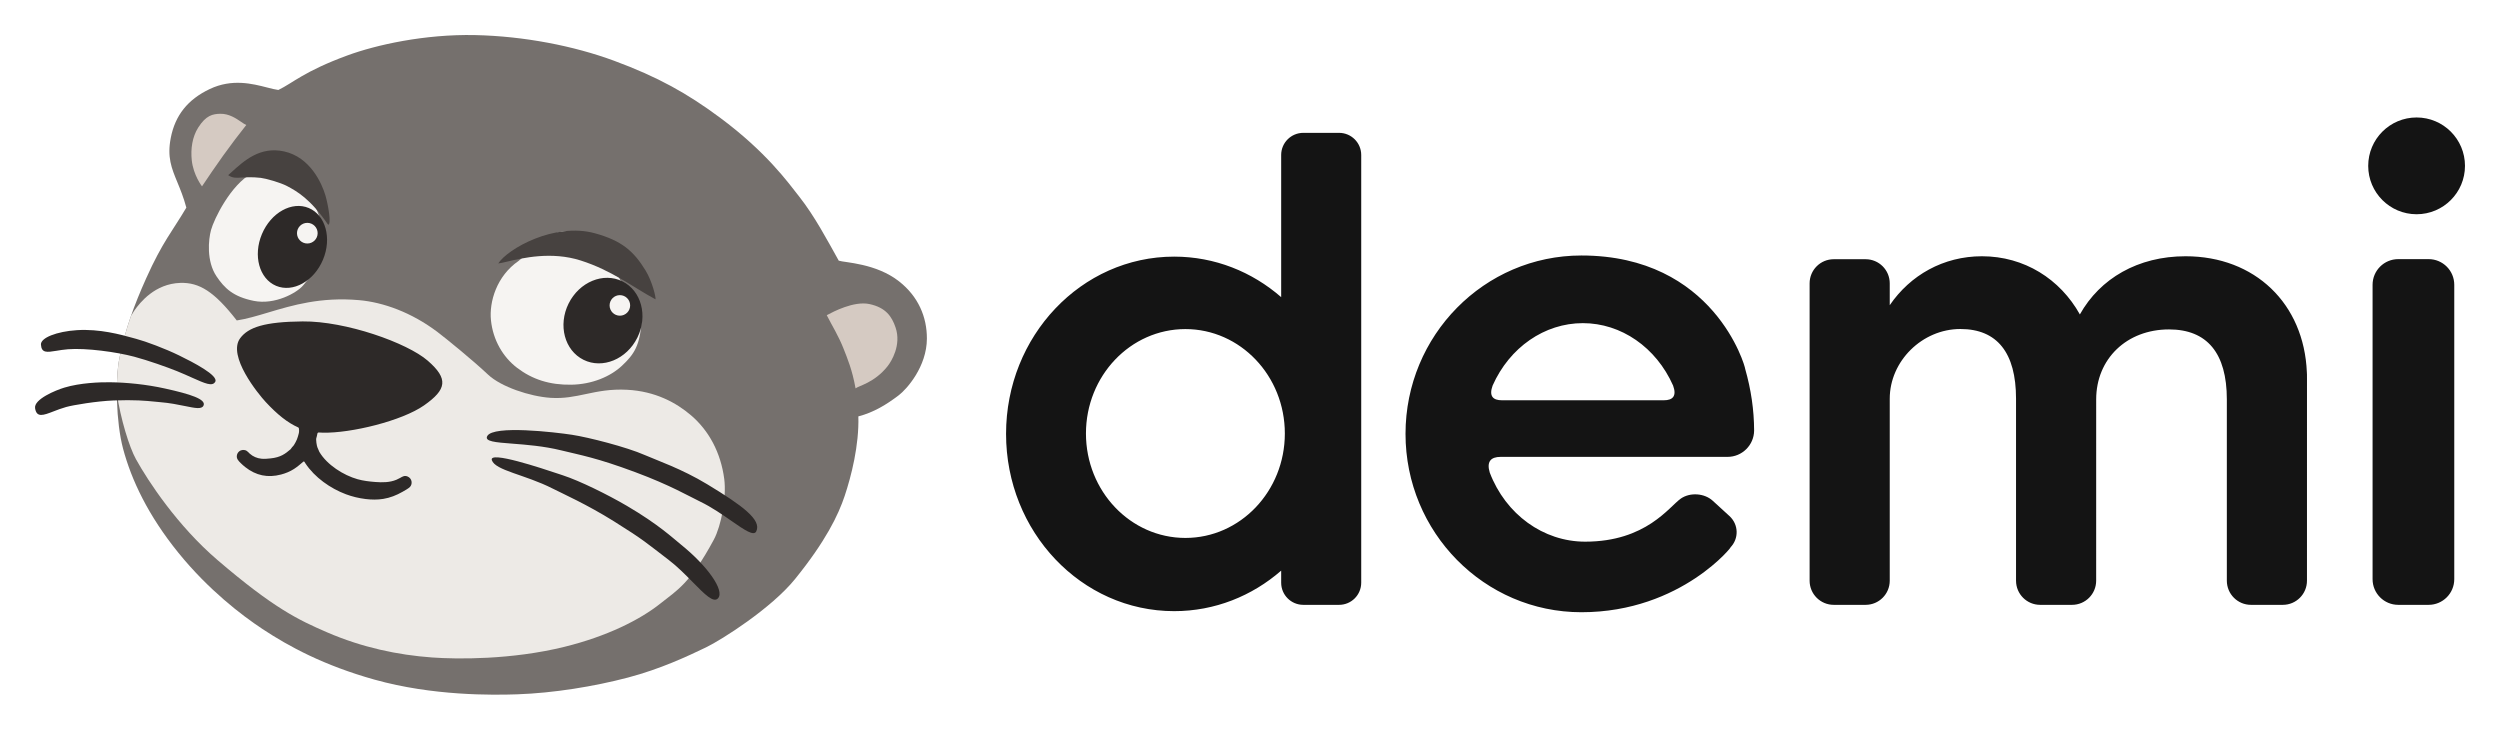
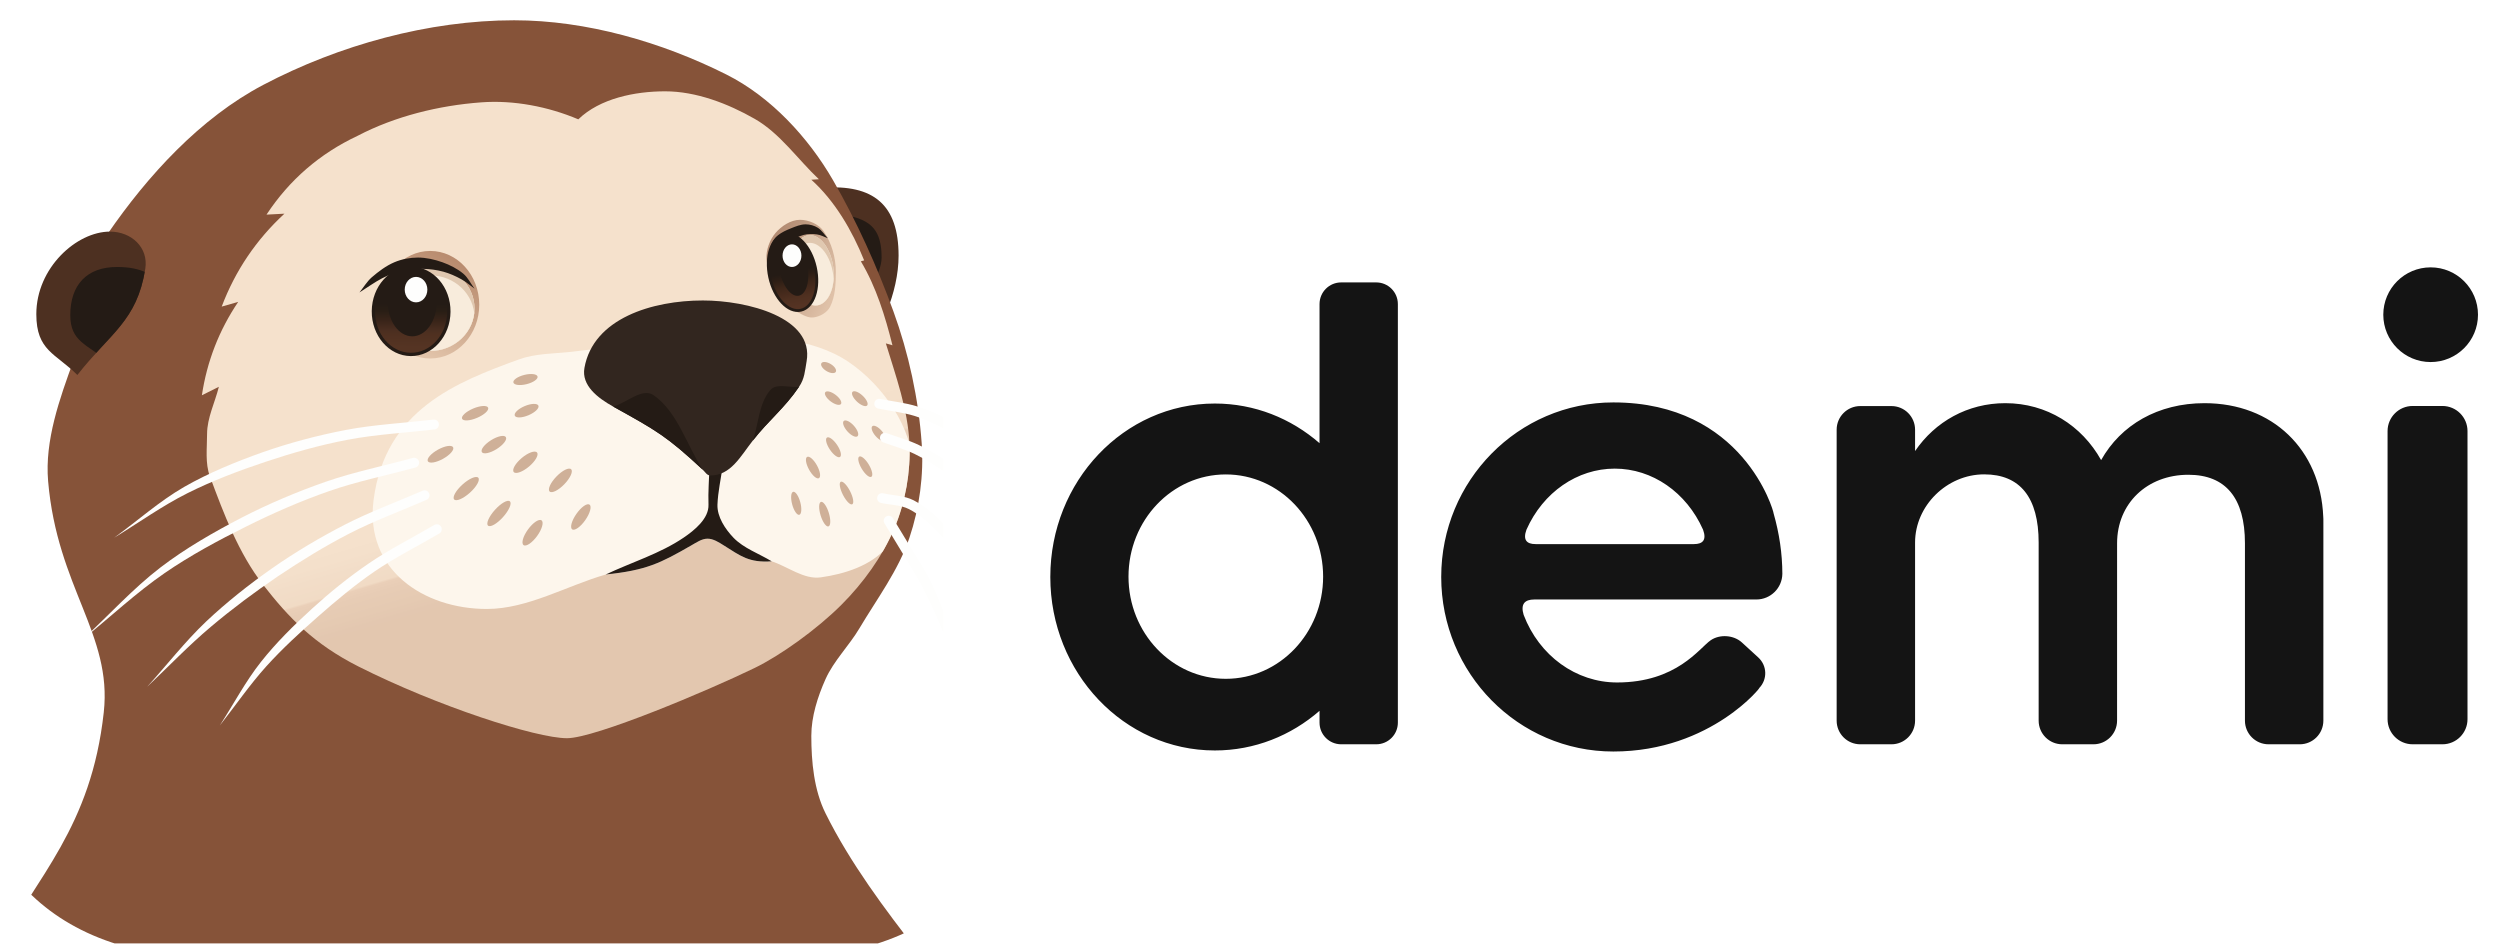
- <svg xmlns="http://www.w3.org/2000/svg" viewBox="-37.27 94.42 2855.96 833.60">
-   <path fill="#75706d" d="M553.5,887.6 C525.602,888.553 457.201,889.497 390.5,870.8 C332.701,854.598 292.766,832.951 262.6,813 C239.074,797.44 201.13,768.576 166.6,726 C132.03,683.376 112.807,642.698 103.3,606.9 C95.306,576.798 94.207,527.901 99.2,503.2 C105.709,471.002 115.7,443.6 129.7,412.4 C148.501,370.5 159.8,358.4 175.6,331.6 C172.453,319.847 168.7,310.752 165.34,302.609 C158.666,286.433 153.538,274.016 157.8,252 C162.794,226.199 177.175,208.048 202.4,196.1 C227.851,184.045 251.194,190.084 267.895,194.372 C272.762,195.621 277.067,196.726 280.7,197.2 C297.2,189.3 310.1,175.901 359.7,157.7 C392.4,145.701 447.9,133.28 505.5,134.5 C561.2,135.68 618.406,146.884 664.2,163.8 C714.506,182.383 747.992,201.211 785.2,228.8 C838.088,268.016 862.957,302.733 875.9,319.2 C893.542,341.646 907.8,368.8 920.9,392.2 C927.7,394.5 963.391,395.012 990,416 C1011.692,433.11 1021.689,456.4 1021.6,481.3 C1021.486,513.3 998.608,539.01 989.4,546 C975.812,556.315 961.1,565.5 943.3,570.1 C944.3,602.9 935.155,638.585 927.7,660.9 C920.355,682.885 906.027,712.622 870.9,756 C843.921,789.317 787.089,825.377 769.4,833.9 C748.287,844.073 717.1,858.7 680.3,868.4 C641.6,878.6 595.103,886.179 553.5,887.6 Z" />
-   <path fill="#d5cac2" d="M907.2,454.5 C907.265,454.489 907.651,454.282 908.314,453.925 C913.792,450.98 938.164,437.898 956.1,441.8 C974.595,445.824 981.473,455.809 985.8,468.5 C992.658,488.614 981.074,507.279 976.6,512.9 C961.612,531.73 943.7,535.1 940.1,538.1 C936.3,516.7 930.615,503.594 926.7,493.5 C920.723,478.091 913.2,466.4 907.2,454.5 Z M193.5,307.3 C193.5,307.3 183.633,294.697 181.8,277.5 C180.425,264.597 182.322,250.914 189.2,240.1 C198.029,226.218 205.701,224.544 214.5,224.4 C224.428,224.237 232.544,229.756 238.28,233.692 C240.634,235.307 242.587,236.647 244.1,237.2 C235.3,248.3 227.125,259.018 217.8,272 C209.024,284.217 200.6,296.7 193.5,307.3 Z" />
-   <path fill="#f6f4f2" d="M555,392.6 C556.952,391.254 559.549,388.705 562.733,385.582 C577.988,370.619 606.703,342.45 642.1,370.1 C666.409,389.089 667.417,406.392 670.9,413.8 C671.878,415.879 674.249,417.89 677.165,420.354 C685.036,427.007 696.89,436.988 695.6,460.7 C694.06,489.003 687.052,499.255 673.4,512.1 C659.951,524.754 638.9,533.51 615.4,533.9 C590.7,534.31 570.807,527.89 553.3,514.5 C537.207,502.191 525.917,482.798 523.6,460.3 C521.416,439.098 530.204,409.706 555,392.6 Z M250.8,292.2 C252.104,291.491 253.928,290.388 256.084,289.09 C268.16,281.817 290.604,268.31 289.4,281.8 C288.212,295.107 295.971,299.103 303.841,303.148 C309.693,306.156 315.589,309.194 317.9,316.1 C318.863,318.978 320.262,322.606 321.827,326.676 C327.226,340.715 334.646,359.994 333.4,371.7 C331.708,387.601 330.053,395.645 308.8,420.7 C301.917,428.814 276.908,443.063 252.5,438.1 C229.207,433.364 219.237,423.775 210,410 C198.446,392.769 200.805,368.101 203.8,357.2 C207.206,344.802 226.032,305.659 250.8,292.2 Z" />
-   <path fill="#474240" d="M531.9,395.4 C542.5,378.8 596.103,348.189 642.3,360.9 C672.802,369.293 686.575,381.115 700.2,403.4 C707.786,415.808 712.1,433.8 711.6,436.4 C684.4,421.7 662.007,403.477 626.1,392 C592.78,381.35 559.765,389.137 542.085,393.297 C537.643,394.342 534.169,395.159 531.9,395.4 Z M223.4,294.5 C224.746,293.312 226.133,292.054 227.565,290.754 C241.56,278.056 259.914,261.365 287.3,267.4 C317.012,273.948 330.361,303.712 334.5,317.7 C337.373,327.408 341.7,350.8 337.6,351.2 C317.3,321.5 302.094,313.112 290.9,307.1 C283.096,302.908 265.902,298.186 260.6,297.6 C250.479,296.482 243.798,296.942 238.748,297.269 C232.225,297.691 228.416,297.938 223.4,294.5 Z" />
-   <path fill="#edeae6" d="M168.7,417.6 C190.3,416.914 207.5,427.4 233.2,460.5 C244.62,458.76 256.381,455.239 269.153,451.414 C296.754,443.149 329.078,433.474 372.9,437.3 C400.4,439.701 432.757,451.225 462.5,473.7 C472.92,481.574 503.32,506.379 520.3,522.4 C535.118,536.381 568.296,547.361 591.7,548.9 C607.033,549.908 619.283,547.277 632.075,544.572 C645.727,541.685 659.996,538.673 679.3,539.7 C711.4,541.408 735.29,554.412 752.3,569 C772.488,586.314 786.114,611.298 790.1,641.6 C792.81,662.199 786.796,694.898 778.2,710.9 C751.186,761.192 735.605,769.106 717.5,783.6 C694.006,802.408 656.1,821.401 607.3,833.4 C547.1,848.202 485.3,847.594 456.3,845.5 C417.401,842.692 376.605,834.189 336.2,816.7 C303.604,802.591 275.404,789.195 211.3,734.3 C165.403,694.996 131.958,644.123 118.1,619.1 C110.328,605.066 100.403,572.76 96.185,543.595 C96.091,528.001 97.118,513.498 99.2,503.2 C102.613,486.321 106.977,470.759 112.38,455.277 C113.68,453 114.965,450.957 116.2,449.2 C122.802,439.802 139.801,418.518 168.7,417.6 Z" />
-   <path fill="#2d2928" d="M237.1,480.8 C246.433,468.225 265,462.02 308.4,461.6 C357.8,461.122 427.895,486.106 451.3,506.4 C475.295,527.206 473.102,539.303 447.2,557.5 C422.002,575.203 363.599,589.456 331.4,588.7 C329.909,588.665 328.442,588.562 326.99,588.482 C326.129,588.434 325.481,588.943 325.338,589.657 C324.881,591.921 324.444,593.998 324.2,594.5 C323.28,596.39 324.702,604.099 325.3,605.4 C325.945,606.803 326.708,608.602 327.521,610.592 C336.265,625.471 355.189,637.385 371.293,641.888 C377.791,643.705 384.513,644.492 391.224,645.018 C399.385,645.657 407.854,645.693 415.539,642.505 C417.022,641.89 418.462,641.173 419.853,640.371 C422.969,638.575 425.012,637.39 428.359,638.765 C429.622,639.284 430.731,640.15 431.54,641.249 C432.968,643.189 433.374,645.761 432.612,648.047 C432.289,649.017 431.766,649.917 431.083,650.678 C429.579,652.354 424.722,655.013 422.581,656.24 C415.702,660.183 408.349,663.113 400.491,664.362 C393.848,665.418 387.106,665.317 380.443,664.504 C372.723,663.563 365.152,661.757 357.864,659.034 C340.319,652.478 322.174,639.826 311.6,623.734 C311.024,622.858 310.683,622.313 310.349,621.767 C310.075,621.715 309.786,621.661 309.486,621.604 C305.984,624.614 302.491,627.638 298.612,630.139 C294.057,633.076 289.034,635.13 283.802,636.508 C268.656,640.499 255.184,637.74 242.828,627.977 C241.029,626.556 239.318,625.027 237.688,623.416 C235.033,620.791 232.531,618.304 233.422,614.228 C233.784,612.571 234.722,611.065 236.048,610.008 C238.478,608.072 241.957,607.871 244.594,609.512 C245.907,610.329 246.855,611.612 247.999,612.635 C251.757,615.996 256.448,617.984 261.456,618.464 C264.971,618.801 268.492,618.44 271.989,618.068 C283.246,616.87 288.47,612.973 294.717,607.602 C295.855,605.764 297.315,604.298 297.873,603.737 C298.8,602.6 301.956,597.389 303,593.3 C303.172,592.627 303.353,592.034 303.515,591.482 C304.24,589.009 304.729,587.405 304.177,583.788 C304.104,583.312 303.803,582.903 303.374,582.685 C291.303,577.339 279.655,568.075 266.3,553.7 C257.825,544.577 222.153,500.939 237.1,480.8 Z M673.749,415.842 C695.448,426.585 703.103,455.359 690.848,480.112 C678.594,504.864 651.069,516.221 629.371,505.478 C607.672,494.735 600.017,465.961 612.272,441.208 C624.526,416.456 652.051,405.099 673.749,415.842 Z M519.4,592.5 C526.471,579.884 597.002,588.185 616.1,591.1 C635.002,593.985 678.463,605.084 699.2,614.2 C712.976,620.256 741.389,629.919 770.6,647.6 C811.284,672.226 832.936,688.317 826.7,701.4 C823.905,707.263 813.261,699.876 798.55,689.662 C788.138,682.432 775.7,673.739 762.5,667.4 C749.92,661.359 728.613,648.764 688.7,633.9 C644.015,617.259 626.596,614.517 603.8,608.9 C583.991,604.019 563.853,602.456 548.152,601.249 C528.575,599.745 515.89,598.763 519.4,592.5 Z M524.6,620.1 C520.947,609.094 581.29,629.26 601.558,636.023 C603.232,636.582 604.631,637.051 605.7,637.4 C625.089,643.734 657.201,659.598 678.7,672.2 C715.202,693.597 731.618,709.278 740.6,716.5 C770.359,740.427 791.009,768.908 783,777.9 C777.888,783.64 767.668,773.247 754.328,759.679 C746.036,751.245 736.533,741.585 726.3,733.8 C701.595,715.007 699.018,711.771 664,689.9 C633.216,670.674 605.402,658.296 594,652.5 C562.505,636.49 528.545,631.985 524.6,620.1 Z M331.685,391.131 C321.384,415.684 297.42,429.037 278.159,420.956 C258.898,412.875 251.634,386.421 261.935,361.868 C272.236,337.316 296.2,323.963 315.461,332.044 C334.722,340.125 341.986,366.579 331.685,391.131 Z M9.5,488.1 C8.986,480.301 27.599,473.088 50.5,471.6 C76.494,469.912 100.938,476.715 113.974,480.337 C115.731,480.825 117.283,481.249 118.6,481.6 C129.313,484.451 151.32,492.659 167.2,500.4 C183.32,508.258 212.746,523.427 208.6,530.6 C205.333,536.252 196.977,532.505 182.032,525.812 C177.071,523.59 171.387,521.025 164.9,518.4 C153.711,513.872 131.797,506.111 116,501.9 C95.796,496.514 61.099,491.783 40.4,493.4 C35.49,493.784 31.115,494.509 27.309,495.137 C16.389,496.937 10.15,497.964 9.5,488.1 Z M2.8,560.7 C1.284,550.502 26.396,540.186 36.3,537.2 C54.292,531.775 76.6,530.955 88.4,531.1 C107.101,531.329 129.413,533.441 151.4,538.3 C180.017,544.624 198.641,550.519 195.2,557.8 C193.122,562.197 185.8,560.689 174.129,558.296 C166.371,556.705 156.681,554.71 145.3,553.8 C143.414,553.649 141.416,553.449 139.223,553.227 C129.671,552.263 116.411,550.976 92.5,551.9 C73.302,552.642 46.211,557.139 38.2,559.4 C32.985,560.872 28.178,562.708 23.906,564.366 C12.226,568.898 4.466,571.905 2.8,560.7 Z" />
-   <path fill="#f6f4f2" d="M325.6,360.8 C325.6,367.317 320.317,372.6 313.8,372.6 C307.283,372.6 302,367.317 302,360.8 C302,354.283 307.283,349 313.8,349 C320.317,349 325.6,354.283 325.6,360.8 Z M682.6,443.32 C682.6,449.804 677.344,455.06 670.86,455.06 C664.376,455.06 659.12,449.804 659.12,443.32 C659.12,436.836 664.376,431.58 670.86,431.58 C677.344,431.58 682.6,436.836 682.6,443.32 Z" />
-   <path fill="#141414" d="M1451.594,246.193 L1492.486,246.193 C1506.447,246.193 1517.763,257.509 1517.763,271.469 L1517.763,760.105 C1517.763,774.066 1506.447,785.382 1492.486,785.382 L1451.594,785.382 C1437.634,785.382 1426.318,774.066 1426.318,760.105 L1426.318,746.305 C1393.111,775.217 1350.53,792.588 1304.1,792.588 C1198.026,792.588 1112.037,701.926 1112.037,590.087 C1112.037,478.248 1198.026,387.586 1304.1,387.586 C1350.53,387.586 1393.111,404.957 1426.318,433.868 L1426.318,271.469 C1426.318,257.509 1437.634,246.193 1451.594,246.193 Z M2057.573,390.549 L2093.967,390.549 C2109.196,390.549 2121.541,402.894 2121.541,418.123 L2121.541,443.068 C2144.958,408.762 2182.813,387.166 2226.87,387.166 C2275.29,387.166 2316.228,413.252 2338.739,453.626 C2361.761,412.498 2405.147,387.166 2459.429,387.166 C2538.764,387.166 2594.824,441.279 2598.05,519.728 C2598.133,520.601 2598.176,521.486 2598.176,522.381 L2598.176,524.191 C2598.176,525.098 2598.197,526.007 2598.197,526.92 L2598.176,757.808 C2598.175,773.037 2585.831,785.382 2570.602,785.382 L2534.208,785.382 C2518.979,785.382 2506.634,773.037 2506.634,757.808 L2506.634,550.683 C2506.634,497.933 2484.177,470.744 2440.568,470.744 C2392.313,470.744 2357.375,504.312 2357.375,550.683 L2357.375,554.964 L2357.354,757.808 C2357.352,773.037 2345.008,785.382 2329.78,785.382 L2293.386,785.382 C2278.157,785.382 2265.812,773.037 2265.812,757.808 L2265.812,549.869 C2265.812,497.333 2244.211,470.273 2202.25,470.273 C2158.663,470.273 2121.541,506.881 2121.541,549.869 L2121.541,757.808 C2121.541,773.037 2109.196,785.382 2093.967,785.382 L2057.573,785.382 C2042.345,785.382 2029.999,773.037 2029.999,757.808 L2029.999,418.123 C2029.999,402.894 2042.345,390.549 2057.573,390.549 Z M1769.289,793.817 C1658.326,793.817 1568.372,702.589 1568.372,590.053 C1568.372,477.517 1658.326,386.289 1769.289,386.289 C1920.796,386.289 1956.398,512.854 1956.398,515.852 C1963.097,539.363 1966.567,562.874 1966.607,586.386 L1966.609,587.526 C1966.609,587.143 1966.608,586.763 1966.607,586.386 C1966.392,602.967 1952.885,616.342 1936.252,616.342 L1677.105,616.342 C1671.334,616.342 1667.377,617.736 1665.235,620.524 C1662.938,623.514 1662.727,628.107 1664.603,634.304 C1682.783,682.046 1725.825,713.212 1773.592,713.215 C1843.405,713.219 1869.671,673.071 1882.967,663.933 C1893.562,656.651 1909.848,657.798 1919.34,666.48 L1938.415,683.928 C1949.013,693.622 1949.44,709.765 1939.36,719.998 C1944.834,714.446 1884.699,793.817 1769.289,793.817 Z M1430.513,589.65 C1430.513,523.764 1379.652,470.355 1316.91,470.355 C1254.169,470.355 1203.307,523.764 1203.307,589.65 C1203.307,655.536 1254.169,708.946 1316.91,708.946 C1379.652,708.946 1430.513,655.536 1430.513,589.65 Z M2702.434,390.442 L2737.137,390.442 C2753.323,390.442 2766.445,403.563 2766.445,419.75 L2766.445,756.074 C2766.445,772.26 2753.323,785.382 2737.137,785.382 L2702.434,785.382 C2686.248,785.382 2673.126,772.26 2673.126,756.074 L2673.126,419.75 C2673.126,403.563 2686.248,390.442 2702.434,390.442 Z M1678.561,551.689 L1863.357,551.689 C1868.704,551.689 1872.312,550.414 1874.179,547.865 C1876.233,545.06 1876.18,540.712 1874.019,534.819 C1854.639,491.189 1814.693,463.574 1770.959,463.574 C1727.225,463.574 1687.279,491.189 1667.899,534.819 C1665.738,540.712 1665.685,545.06 1667.739,547.865 C1669.606,550.414 1673.214,551.689 1678.561,551.689 Z M2778.69,283.893 C2778.69,314.421 2753.942,339.169 2723.414,339.169 C2692.886,339.169 2668.138,314.421 2668.138,283.893 C2668.138,253.364 2692.886,228.616 2723.414,228.616 C2753.942,228.616 2778.69,253.364 2778.69,283.893 Z" />
+ <svg xmlns="http://www.w3.org/2000/svg" viewBox="0 0 2650 1000">
+   <svg x="0" y="0" width="1000" height="1000" viewBox="100 170 1000 1000">
+     <defs>
+       <clipPath id="tile-clip">
+         <path d="M59 346.5C59 146.5 160 51.5 360 51.5L894 51.5C1094 51.5 1193 146.5 1193 346.5L1193 913.5C1193 1063.5 1118 1185.5 922 1185.5L330 1185.5C134 1185.5 59 1063.5 59 913.5Z" />
+       </clipPath>
+       <clipPath id="face-clip">
+         <path d="M701.0 952.5C668.3 952.5 563.5 918.6 480.0 876.5C432.5 852.5 406.0 824.6 379.0 790.0C353.0 756.7 337.2 714.6 322.5 675.0C317.3 661.1 319.5 644.9 319.5 630.0C319.5 613.0 327.9 596.5 332.0 580.0L314.0 589.0C319.4 553.1 332.2 520.1 352.5 490.0L335.0 495.0C349.4 456.9 371.6 424.1 401.5 396.5L382.5 397.5C406.8 360.6 439.0 332.8 479.0 314.0C518.7 293.2 565.3 281.8 610.0 278.5C644.4 275.9 681.2 283.0 713.0 296.5C735.9 274.3 773.1 266.8 805.0 266.8C837.8 266.8 871.5 279.7 900.0 296.0C926.8 311.3 945.6 338.9 968.0 360.0L960.0 360.5C985.1 383.1 1003.4 414.7 1016.0 446.0L1012.5 447.0C1028.7 473.9 1038.4 505.6 1046.0 536.0L1039.0 534.0C1049.5 568.4 1062.4 604.1 1064.0 640.0C1065.4 670.1 1059.7 702.2 1048.0 730.0C1035.4 759.9 1015.0 788.0 992.0 811.0C965.4 837.6 926.6 865.1 900.0 878.0C850.3 902.2 730.7 952.5 701.0 952.5Z" />
+       </clipPath>
+       <clipPath id="ear-left-clip">
+         <path d="M138.5 503.0C138.5 453.8 181.3 415.5 216.5 415.5C239.4 415.5 257.6 432.4 254.0 455.0C245.2 510.4 216.5 523.3 182.0 567.5C158.9 544.4 138.5 541.9 138.5 503.0Z" />
+       </clipPath>
+       <clipPath id="L-white">
+         <ellipse cx="556" cy="497" rx="47" ry="45" transform="rotate(0 556 497)" />
+       </clipPath>
+       <clipPath id="R-white">
+         <ellipse cx="961.5" cy="456.5" rx="22" ry="37.5" transform="rotate(-7 961.5 456.5)" />
+       </clipPath>
+       <clipPath id="L-iris-clip">
+         <ellipse cx="535.8" cy="500.1" rx="40" ry="45.6" transform="rotate(0.5 535.8 500.1)" />
+       </clipPath>
+       <clipPath id="R-iris-clip">
+         <ellipse cx="940.1" cy="458.7" rx="24.75" ry="41.1" transform="rotate(-12.4 940.1 458.7)" />
+       </clipPath>
+       <linearGradient id="face-grad" gradientUnits="userSpaceOnUse" x1="461.0" y1="747.0" x2="487.6" y2="838.2">
+         <stop offset="0.000" stop-color="#f5e1cc" />
+         <stop offset="0.158" stop-color="#f4e0cb" />
+         <stop offset="0.316" stop-color="#f2ddc8" />
+         <stop offset="0.516" stop-color="#f1dbc5" />
+         <stop offset="0.542" stop-color="#eacfb8" />
+         <stop offset="0.632" stop-color="#e7ccb5" />
+         <stop offset="0.821" stop-color="#e5cab2" />
+         <stop offset="0.947" stop-color="#e3c7b0" />
+         <stop offset="1.000" stop-color="#e3c7af" />
+       </linearGradient>
+       <linearGradient id="L-socket" gradientUnits="userSpaceOnUse" x1="592" y1="452" x2="544" y2="542">
+         <stop offset="0" stop-color="#b98c6f" />
+         <stop offset="1" stop-color="#e1c3a9" />
+       </linearGradient>
+       <linearGradient id="R-socket" gradientUnits="userSpaceOnUse" x1="911" y1="450" x2="982" y2="484">
+         <stop offset="0" stop-color="#b38c73" />
+         <stop offset="1" stop-color="#dfc1a8" />
+       </linearGradient>
+       <linearGradient id="L-iris" gradientUnits="userSpaceOnUse" x1="0" y1="492" x2="0" y2="538">
+         <stop offset="0" stop-color="#241b15" />
+         <stop offset="0.17" stop-color="#291e15" />
+         <stop offset="0.39" stop-color="#392419" />
+         <stop offset="0.61" stop-color="#4a2e20" />
+         <stop offset="0.7" stop-color="#4f3020" />
+         <stop offset="1" stop-color="#553423" />
+       </linearGradient>
+       <linearGradient id="R-iris" gradientUnits="userSpaceOnUse" x1="0" y1="458" x2="0" y2="495">
+         <stop offset="0" stop-color="#241b15" />
+         <stop offset="0.16" stop-color="#2d1e15" />
+         <stop offset="0.38" stop-color="#3d2619" />
+         <stop offset="0.6" stop-color="#482b1d" />
+         <stop offset="0.75" stop-color="#4f3020" />
+         <stop offset="1" stop-color="#553323" />
+       </linearGradient>
+     </defs>
+     <g clip-path="url(#tile-clip)">
+       <path id="ear-right" d="M972.0 369.0C1025.9 365.2 1052.5 387.0 1052.5 441.0C1052.5 460.9 1047.5 481.5 1040.0 500.0L1000.0 430.0L972.0 369.0Z" fill="#4d3021" />
+       <path id="ear-right-inner" d="M996.0 398.0C1024.0 402.9 1034.5 414.6 1034.5 443.0C1034.5 452.3 1029.9 461.5 1026.0 470.0L1000.0 440.0L996.0 398.0Z" fill="#241b15" />
+       <path id="head" d="M96.0 1180.0C139.3 1098.6 196.6 1047.2 210.0 925.0C219.1 842.3 160.7 793.0 151.0 680.0C147.3 637.0 163.2 592.6 178.0 552.0C193.7 509.0 188.0 455.7 214.0 418.0C256.7 355.9 312.3 295.1 379.0 260.0C459.2 217.8 554.4 191.5 645.0 191.5C721.6 191.5 801.5 214.6 870.0 249.0C916.9 272.5 956.7 315.5 983.0 361.0C1008.2 404.7 1029.7 452.5 1047.0 500.0C1063.2 544.4 1073.7 592.9 1077.0 640.0C1079.4 673.2 1074.6 708.5 1064.0 740.0C1052.5 774.3 1029.5 804.9 1011.0 836.0C1000.1 854.4 983.7 870.5 975.0 890.0C966.7 908.6 960.0 929.6 960.0 950.0C960.0 977.5 962.8 1007.4 975.0 1032.0C1001.1 1084.6 1037.8 1133.7 1074.0 1180.0L1074.0 1200.0L96.0 1200.0Z" fill="#865339" />
+       <path id="ear-left" d="M138.5 503.0C138.5 453.8 181.3 415.5 216.5 415.5C239.4 415.5 257.6 432.4 254.0 455.0C245.2 510.4 216.5 523.3 182.0 567.5C158.9 544.4 138.5 541.9 138.5 503.0Z" fill="#4d3021" />
+       <path id="ear-left-inner" d="M285.0 470.0C257.6 462.4 252.5 453.0 224.0 453.0C192.0 453.0 174.5 472.0 174.5 504.0C174.5 532.3 192.3 534.8 214.0 553.0L285.0 470.0Z" fill="#241b15" clip-path="url(#ear-left-clip)" />
+       <path id="face" d="M701.0 952.5C668.3 952.5 563.5 918.6 480.0 876.5C432.5 852.5 406.0 824.6 379.0 790.0C353.0 756.7 337.2 714.6 322.5 675.0C317.3 661.1 319.5 644.9 319.5 630.0C319.5 613.0 327.9 596.5 332.0 580.0L314.0 589.0C319.4 553.1 332.2 520.1 352.5 490.0L335.0 495.0C349.4 456.9 371.6 424.1 401.5 396.5L382.5 397.5C406.8 360.6 439.0 332.8 479.0 314.0C518.7 293.2 565.3 281.8 610.0 278.5C644.4 275.9 681.2 283.0 713.0 296.5C735.9 274.3 773.1 266.8 805.0 266.8C837.8 266.8 871.5 279.7 900.0 296.0C926.8 311.3 945.6 338.9 968.0 360.0L960.0 360.5C985.1 383.1 1003.4 414.7 1016.0 446.0L1012.5 447.0C1028.7 473.9 1038.4 505.6 1046.0 536.0L1039.0 534.0C1049.5 568.4 1062.4 604.1 1064.0 640.0C1065.4 670.1 1059.7 702.2 1048.0 730.0C1035.4 759.9 1015.0 788.0 992.0 811.0C965.4 837.6 926.6 865.1 900.0 878.0C850.3 902.2 730.7 952.5 701.0 952.5Z" fill="url(#face-grad)" />
+       <path id="muzzle" d="M742.0 779.0C700.4 791.0 659.3 815.5 616.0 815.5C549.4 815.5 486.4 774.3 496.0 700.0C508.3 604.4 583.6 575.2 650.0 551.0C667.2 544.7 686.8 544.9 705.0 543.0C756.2 537.6 808.5 526.0 860.0 526.0C907.1 526.0 961.1 527.4 1000.0 554.0C1036.2 578.7 1068.0 624.2 1068.0 668.0C1068.0 696.6 1058.4 728.1 1040.0 750.0C1023.7 769.5 995.2 778.5 970.0 782.0C952.1 784.5 935.2 770.6 918.0 765.0C893.9 766.7 885.2 759.4 867.0 748.0C861.9 744.8 856.1 741.0 850.0 741.0C843.9 741.0 838.3 745.0 833.0 748.0C799.7 767.2 785.0 774.5 742.0 779.0Z" fill="#fdf6ec" clip-path="url(#face-clip)" />
+       <g id="dots" fill="#cfb098">
+         <ellipse cx="566.9" cy="651.5" rx="15.3" ry="5.55" transform="rotate(151 566.9 651.5)" />
+         <ellipse cx="594.2" cy="687.9" rx="17.2" ry="5.85" transform="rotate(138 594.2 687.9)" />
+         <ellipse cx="603.6" cy="608.0" rx="15.0" ry="5.35" transform="rotate(157 603.6 608.0)" />
+         <ellipse cx="623.5" cy="641.3" rx="15.0" ry="5.55" transform="rotate(148 623.5 641.3)" />
+         <ellipse cx="628.9" cy="714.3" rx="17.3" ry="5.75" transform="rotate(132 628.9 714.3)" />
+         <ellipse cx="656.9" cy="660.0" rx="16.1" ry="5.95" transform="rotate(140 656.9 660.0)" />
+         <ellipse cx="657.0" cy="572.3" rx="13.2" ry="5.05" transform="rotate(166 657.0 572.3)" />
+         <ellipse cx="658.2" cy="605.3" rx="13.6" ry="5.25" transform="rotate(157 658.2 605.3)" />
+         <ellipse cx="664.5" cy="734.7" rx="16.2" ry="5.95" transform="rotate(126 664.5 734.7)" />
+         <ellipse cx="694.0" cy="679.2" rx="16.4" ry="5.85" transform="rotate(134 694.0 679.2)" />
+         <ellipse cx="715.7" cy="718.0" rx="16.0" ry="5.75" transform="rotate(125 715.7 718.0)" />
+         <ellipse cx="944.0" cy="703.5" rx="12.6" ry="4.45" transform="rotate(75 944.0 703.5)" />
+         <ellipse cx="961.8" cy="665.6" rx="12.9" ry="4.75" transform="rotate(61 961.8 665.6)" />
+         <ellipse cx="974.2" cy="715.0" rx="13.6" ry="4.55" transform="rotate(73 974.2 715.0)" />
+         <ellipse cx="978.3" cy="559.6" rx="8.9" ry="4.35" transform="rotate(31 978.3 559.6)" />
+         <ellipse cx="983.1" cy="592.0" rx="10.4" ry="4.35" transform="rotate(37 983.1 592.0)" />
+         <ellipse cx="983.5" cy="644.1" rx="12.4" ry="4.55" transform="rotate(56 983.5 644.1)" />
+         <ellipse cx="997.3" cy="692.6" rx="13.4" ry="4.25" transform="rotate(63 997.3 692.6)" />
+         <ellipse cx="1001.7" cy="624.3" rx="10.9" ry="4.55" transform="rotate(48 1001.7 624.3)" />
+         <ellipse cx="1011.4" cy="592.6" rx="10.6" ry="4.35" transform="rotate(43 1011.4 592.6)" />
+         <ellipse cx="1017.2" cy="664.7" rx="12.5" ry="4.35" transform="rotate(59 1017.2 664.7)" />
+         <ellipse cx="1031.3" cy="629.4" rx="10.1" ry="4.25" transform="rotate(49 1031.3 629.4)" />
+       </g>
+       <path id="mouth" d="M852.0 664.0L866.0 664.0C864.2 677.5 861.0 691.4 860.5 705.0C860.1 717.8 868.6 730.7 877.5 740.0C888.4 751.3 904.6 756.8 918.0 765.0C893.9 766.7 885.2 759.4 867.0 748.0C861.9 744.8 856.1 741.0 850.0 741.0C843.9 741.0 838.3 745.0 833.0 748.0C799.7 767.2 785.0 774.5 742.0 779.0C769.2 766.1 799.6 756.9 824.5 740.0C836.5 731.9 851.5 719.5 851.0 705.0C850.5 691.5 851.7 677.5 852.0 664.0Z" fill="#241b15" />
+       <path id="nose" d="M845.0 488.5C892.2 488.5 963.2 506.5 955.0 553.0C953.2 563.3 952.9 571.4 947.0 580.0C931.4 603.0 915.1 615.1 898.0 637.0C884.7 654.0 874.6 674.0 853.0 674.0C849.3 674.0 847.7 670.5 845.0 668.0C806.7 632.3 795.8 626.4 750.0 601.0C733.5 591.8 716.2 578.6 719.5 560.0C728.8 507.4 791.6 488.5 845.0 488.5Z" fill="#32261f" />
+       <path id="nose-shade-left" d="M750.0 601.0C764.2 597.0 781.0 580.5 793.0 589.0C818.5 607.0 827.8 641.9 845.0 668.0C806.7 632.3 795.8 626.4 750.0 601.0Z" fill="#241b15" />
+       <path id="nose-shade-right" d="M947.0 580.0C936.9 581.2 923.1 575.8 916.5 583.5C904.3 597.7 904.1 619.3 898.0 637.0C915.1 615.1 931.4 603.0 947.0 580.0Z" fill="#241b15" />
+       <g id="eye-left">
+         <ellipse cx="556" cy="493" rx="52" ry="57" transform="rotate(0 556 493)" fill="url(#L-socket)" />
+         <ellipse cx="556" cy="497" rx="47" ry="45" transform="rotate(0 556 497)" fill="#f8ecdc" />
+         <g clip-path="url(#L-white)">
+           <rect x="507" y="450" width="98" height="94" fill="#e0c8b0" />
+           <ellipse cx="556" cy="506.9" rx="47" ry="45" transform="rotate(0 556 506.9)" fill="#f8ecdc" />
+         </g>
+         <ellipse cx="535.8" cy="500.1" rx="40" ry="45.6" transform="rotate(0.5 535.8 500.1)" fill="url(#L-iris)" />
+         <g clip-path="url(#L-iris-clip)">
+           <ellipse cx="537" cy="490" rx="26" ry="36.5" transform="rotate(0 537 490)" fill="#241b15" />
+         </g>
+         <ellipse cx="535.8" cy="500.1" rx="40" ry="45.6" transform="rotate(0.5 535.8 500.1)" fill="none" stroke="#241b15" stroke-width="3.5" />
+         <ellipse cx="541" cy="477" rx="12" ry="13.5" transform="rotate(0 541 477)" fill="#fefefd" />
+         <path d="M481.0 480.0C485.3 474.7 488.9 468.5 494.0 464.0C501.2 457.8 509.3 451.7 518.0 448.0C525.7 444.7 534.6 443.0 543.0 443.0C551.7 443.0 560.8 445.1 569.0 448.0C576.8 450.8 584.6 454.7 591.0 460.0C596.1 464.2 599.0 470.7 603.0 476.0C598.4 472.7 594.0 468.7 589.0 466.0C583.0 462.7 576.6 459.8 570.0 458.0C562.9 456.1 555.3 455.0 548.0 455.0C540.4 455.0 532.4 455.8 525.0 457.5C518.1 459.1 511.3 461.8 505.0 465.0C496.7 469.3 488.9 475.1 481.0 480.0Z" fill="#241b15" />
+       </g>
+       <g id="eye-right">
+         <path d="M912.5 445.0C911.8 435.3 915.7 424.5 922.0 417.0C928.3 409.6 938.3 403.0 948.0 403.0C957.2 403.0 967.8 407.5 973.0 415.0C981.4 427.2 986.0 443.2 986.0 458.0C986.0 470.4 985.5 483.9 980.0 495.0C976.9 501.3 969.0 505.8 962.0 506.5C954.7 507.3 947.9 501.5 941.0 499.0C936.0 489.4 931.0 479.6 926.0 470.0C921.5 461.8 913.2 454.3 912.5 445.0Z" fill="url(#R-socket)" />
+         <ellipse cx="961.5" cy="456.5" rx="22" ry="37.5" transform="rotate(-7 961.5 456.5)" fill="#f8ecdc" />
+         <g clip-path="url(#R-white)">
+           <rect x="937.5" y="417.0" width="48" height="79.0" fill="#e0c8b0" />
+           <ellipse cx="961.5" cy="464.75" rx="22" ry="37.5" transform="rotate(-7 961.5 464.75)" fill="#f8ecdc" />
+         </g>
+         <ellipse cx="940.1" cy="458.7" rx="24.75" ry="41.1" transform="rotate(-12.4 940.1 458.7)" fill="url(#R-iris)" />
+         <g clip-path="url(#R-iris-clip)">
+           <ellipse cx="941" cy="454" rx="15" ry="30" transform="rotate(-11 941 454)" fill="#241b15" />
+         </g>
+         <ellipse cx="940.1" cy="458.7" rx="24.75" ry="41.1" transform="rotate(-12.4 940.1 458.7)" fill="none" stroke="#241b15" stroke-width="3" />
+         <ellipse cx="939.5" cy="441" rx="10" ry="12" transform="rotate(0 939.5 441)" fill="#fefefd" />
+         <path d="M915.0 440.0C916.0 436.2 916.4 432.1 918.0 428.5C919.5 425.2 921.6 421.8 924.5 419.5C928.6 416.2 933.6 413.9 938.5 412.0C943.4 410.0 948.7 407.8 954.0 407.8C958.5 407.8 963.2 409.1 967.0 411.5C971.3 414.2 974.0 418.9 977.5 422.5C973.7 421.2 970.0 419.0 966.0 418.5C961.4 417.9 956.5 417.8 952.0 419.0C945.7 420.7 939.7 423.8 934.0 427.0C927.4 430.8 921.3 435.7 915.0 440.0Z" fill="#241b15" />
+       </g>
+       <g id="whiskers" fill="#fefefd">
+         <path d="M221.0 740.0C245.5 722.3 268.9 701.3 295.1 686.2C321.1 671.3 349.9 659.5 378.1 649.5C406.5 639.5 436.7 631.5 466.3 625.8C496.7 620.0 528.7 618.4 559.4 614.8C562.3 614.4 564.9 616.5 565.2 619.4C565.6 622.3 563.5 624.9 560.6 625.2C530.1 628.8 498.4 630.4 468.3 636.2C439.2 641.7 409.6 650.1 381.5 659.5C353.6 668.8 325.0 679.6 298.7 692.8C271.9 706.2 246.6 724.4 221.0 740.0Z" />
+         <path d="M188.5 847.0C215.4 822.1 241.0 793.8 270.1 771.5C296.5 751.3 326.5 734.1 356.0 718.8C384.6 704.0 415.3 691.1 445.7 680.5C475.4 670.2 507.3 663.8 537.6 655.4C540.4 654.7 543.3 656.3 544.1 659.1C544.8 661.9 543.2 664.8 540.4 665.6C510.3 673.8 478.6 680.2 449.1 690.5C419.2 700.9 389.2 714.0 360.8 728.2C331.4 742.8 301.5 758.9 274.5 777.5C244.4 798.2 216.9 824.1 188.5 847.0Z" />
+         <path d="M256.0 898.0C276.6 875.2 296.1 850.1 318.4 828.9C340.1 808.4 364.3 789.3 388.7 772.2C412.9 755.3 439.2 739.7 465.4 726.2C491.8 712.6 520.7 702.0 547.9 690.2C550.6 689.0 553.7 690.2 554.8 692.9C556.0 695.6 554.8 698.7 552.1 699.8C525.1 711.6 496.4 722.1 470.2 735.6C444.4 748.9 418.8 764.6 394.7 780.8C370.3 797.3 345.9 815.5 323.4 834.5C300.0 854.2 278.2 877.0 256.0 898.0Z" />
+         <path d="M333.0 939.0C347.4 916.7 360.2 892.3 376.7 871.5C392.6 851.4 411.5 832.7 430.5 815.4C449.4 798.1 470.0 781.5 491.1 767.1C513.0 752.1 537.5 739.9 560.3 726.5C562.8 725.0 566.1 725.8 567.5 728.3C569.0 730.8 568.2 734.1 565.7 735.5C543.0 748.8 518.7 760.9 497.1 775.7C476.3 789.9 456.4 806.6 437.5 823.2C418.5 839.9 399.3 857.5 382.3 876.3C364.7 895.8 349.3 918.3 333.0 939.0Z" />
+         <path d="M1166.0 666.0C1156.0 658.6 1146.2 650.2 1135.8 643.5C1125.6 636.9 1114.5 631.0 1103.6 625.7C1092.6 620.3 1081.2 614.6 1069.5 610.9C1057.1 607.1 1043.7 605.7 1031.0 603.1C1028.1 602.6 1026.3 599.8 1026.9 597.0C1027.4 594.1 1030.2 592.3 1033.0 592.9C1046.1 595.5 1059.8 596.9 1072.5 600.9C1084.9 604.7 1097.1 610.2 1108.4 616.3C1119.5 622.3 1130.7 629.3 1140.2 637.5C1149.8 645.8 1157.5 656.6 1166.0 666.0Z" />
+         <path d="M1175.0 733.0C1163.0 721.4 1151.2 708.8 1138.5 697.9C1127.4 688.4 1115.1 679.5 1103.0 671.3C1092.3 664.1 1081.1 656.8 1069.5 651.2C1059.0 646.1 1047.2 643.0 1036.2 638.9C1033.5 637.9 1032.1 634.9 1033.1 632.2C1034.1 629.5 1037.1 628.1 1039.8 629.1C1051.1 633.2 1063.2 636.5 1074.1 641.8C1086.2 647.6 1098.1 654.8 1109.0 662.7C1121.2 671.6 1133.3 681.5 1143.7 692.5C1155.2 704.8 1164.7 719.6 1175.0 733.0Z" />
+         <path d="M1154.0 820.0C1143.7 803.7 1133.9 786.5 1122.9 770.7C1114.1 758.1 1104.9 745.1 1094.2 734.1C1085.2 724.8 1075.1 715.6 1063.6 709.7C1054.6 705.1 1043.6 705.3 1033.8 703.1C1031.0 702.5 1029.2 699.7 1029.9 696.8C1030.5 694.0 1033.3 692.2 1036.2 692.9C1046.8 695.3 1058.7 695.3 1068.4 700.3C1080.9 706.8 1092.3 716.5 1101.8 726.9C1112.6 738.7 1121.4 752.8 1129.1 766.7C1138.6 783.7 1145.8 802.4 1154.0 820.0Z" />
+         <path d="M1115.0 882.0C1109.0 865.9 1103.5 849.0 1096.9 833.2C1091.1 819.1 1084.4 804.9 1077.3 791.3C1071.3 779.9 1064.1 768.8 1057.5 757.7C1051.0 746.8 1044.1 735.6 1037.5 724.7C1036.0 722.2 1036.8 719.0 1039.3 717.5C1041.8 716.0 1045.0 716.8 1046.5 719.3C1053.1 730.2 1060.0 741.4 1066.5 752.3C1073.2 763.6 1081.0 774.8 1086.7 786.7C1093.4 800.7 1099.5 815.7 1103.9 830.6C1108.8 847.3 1111.3 865.1 1115.0 882.0Z" />
+       </g>
+     </g>
+   </svg>
+   <svg x="1090" y="260" width="1560" height="560" viewBox="28.14 127.93 802.51 288.01">
+     <path fill="#141414" d="M198.752,148.14 L217.853,148.14 C224.374,148.14 229.66,153.426 229.66,159.947 L229.66,388.193 C229.66,394.714 224.374,400 217.853,400 L198.752,400 C192.231,400 186.945,394.714 186.945,388.193 L186.945,381.747 C171.434,395.252 151.544,403.366 129.856,403.366 C80.308,403.366 40.142,361.017 40.142,308.776 C40.142,256.535 80.308,214.186 129.856,214.186 C151.544,214.186 171.434,222.3 186.945,235.805 L186.945,159.947 C186.945,153.426 192.231,148.14 198.752,148.14 Z M481.81,215.57 L498.81,215.57 C505.923,215.57 511.69,221.337 511.69,228.45 L511.69,240.102 C522.629,224.078 540.311,213.99 560.89,213.99 C583.507,213.99 602.63,226.175 613.145,245.034 C623.899,225.823 644.165,213.99 669.52,213.99 C706.579,213.99 732.766,239.268 734.272,275.915 C734.31,276.321 734.33,276.733 734.33,277.15 L734.33,277.982 C734.33,278.41 734.34,278.839 734.34,279.27 L734.33,387.12 C734.329,394.233 728.563,400 721.45,400 L704.45,400 C697.337,400 691.57,394.233 691.57,387.12 L691.57,290.37 C691.57,265.73 681.08,253.03 660.71,253.03 C638.17,253.03 621.85,268.71 621.85,290.37 L621.85,292.37 L621.84,387.12 C621.839,394.233 616.073,400 608.96,400 L591.96,400 C584.847,400 579.08,394.233 579.08,387.12 L579.08,289.99 C579.08,265.45 568.99,252.81 549.39,252.81 C529.03,252.81 511.69,269.91 511.69,289.99 L511.69,387.12 C511.69,394.233 505.923,400 498.81,400 L481.81,400 C474.697,400 468.93,394.233 468.93,387.12 L468.93,228.45 C468.93,221.337 474.697,215.57 481.81,215.57 Z M426.59,369.46 C429.16,366.85 401.07,403.94 347.15,403.94 C295.318,403.94 253.3,361.326 253.3,308.76 C253.3,256.194 295.318,213.58 347.15,213.58 C417.92,213.58 434.55,272.7 434.55,274.1 C437.679,285.082 439.298,296.064 439.319,307.047 L439.32,307.58 C439.32,307.404 439.32,307.226 439.319,307.047 C439.219,314.792 432.909,321.04 425.14,321.04 L304.09,321.04 C301.394,321.04 299.546,321.691 298.545,322.994 C297.472,324.391 297.374,326.536 298.25,329.43 C306.742,351.731 326.847,366.288 349.16,366.29 C381.77,366.292 394.039,347.538 400.25,343.27 C405.199,339.869 412.806,340.404 417.24,344.46 L426.15,352.61 C431.101,357.139 431.3,364.68 426.59,369.46 Z M188.905,308.572 C188.905,277.796 165.147,252.848 135.84,252.848 C106.533,252.848 82.775,277.796 82.775,308.572 C82.775,339.348 106.533,364.296 135.84,364.296 C165.147,364.296 188.905,339.348 188.905,308.572 Z M783.03,215.52 L799.24,215.52 C806.801,215.52 812.93,221.649 812.93,229.21 L812.93,386.31 C812.93,393.871 806.801,400 799.24,400 L783.03,400 C775.469,400 769.34,393.871 769.34,386.31 L769.34,229.21 C769.34,221.649 775.469,215.52 783.03,215.52 Z M304.77,290.84 L391.09,290.84 C393.588,290.84 395.273,290.245 396.145,289.054 C397.104,287.744 397.079,285.713 396.07,282.96 C387.018,262.58 368.358,249.681 347.93,249.681 C327.501,249.681 308.842,262.58 299.79,282.96 C298.781,285.713 298.756,287.744 299.715,289.054 C300.587,290.245 302.272,290.84 304.77,290.84 Z M818.65,165.75 C818.65,180.01 807.09,191.57 792.83,191.57 C778.57,191.57 767.01,180.01 767.01,165.75 C767.01,151.49 778.57,139.93 792.83,139.93 C807.09,139.93 818.65,151.49 818.65,165.75 Z" />
+   </svg>
</svg>
